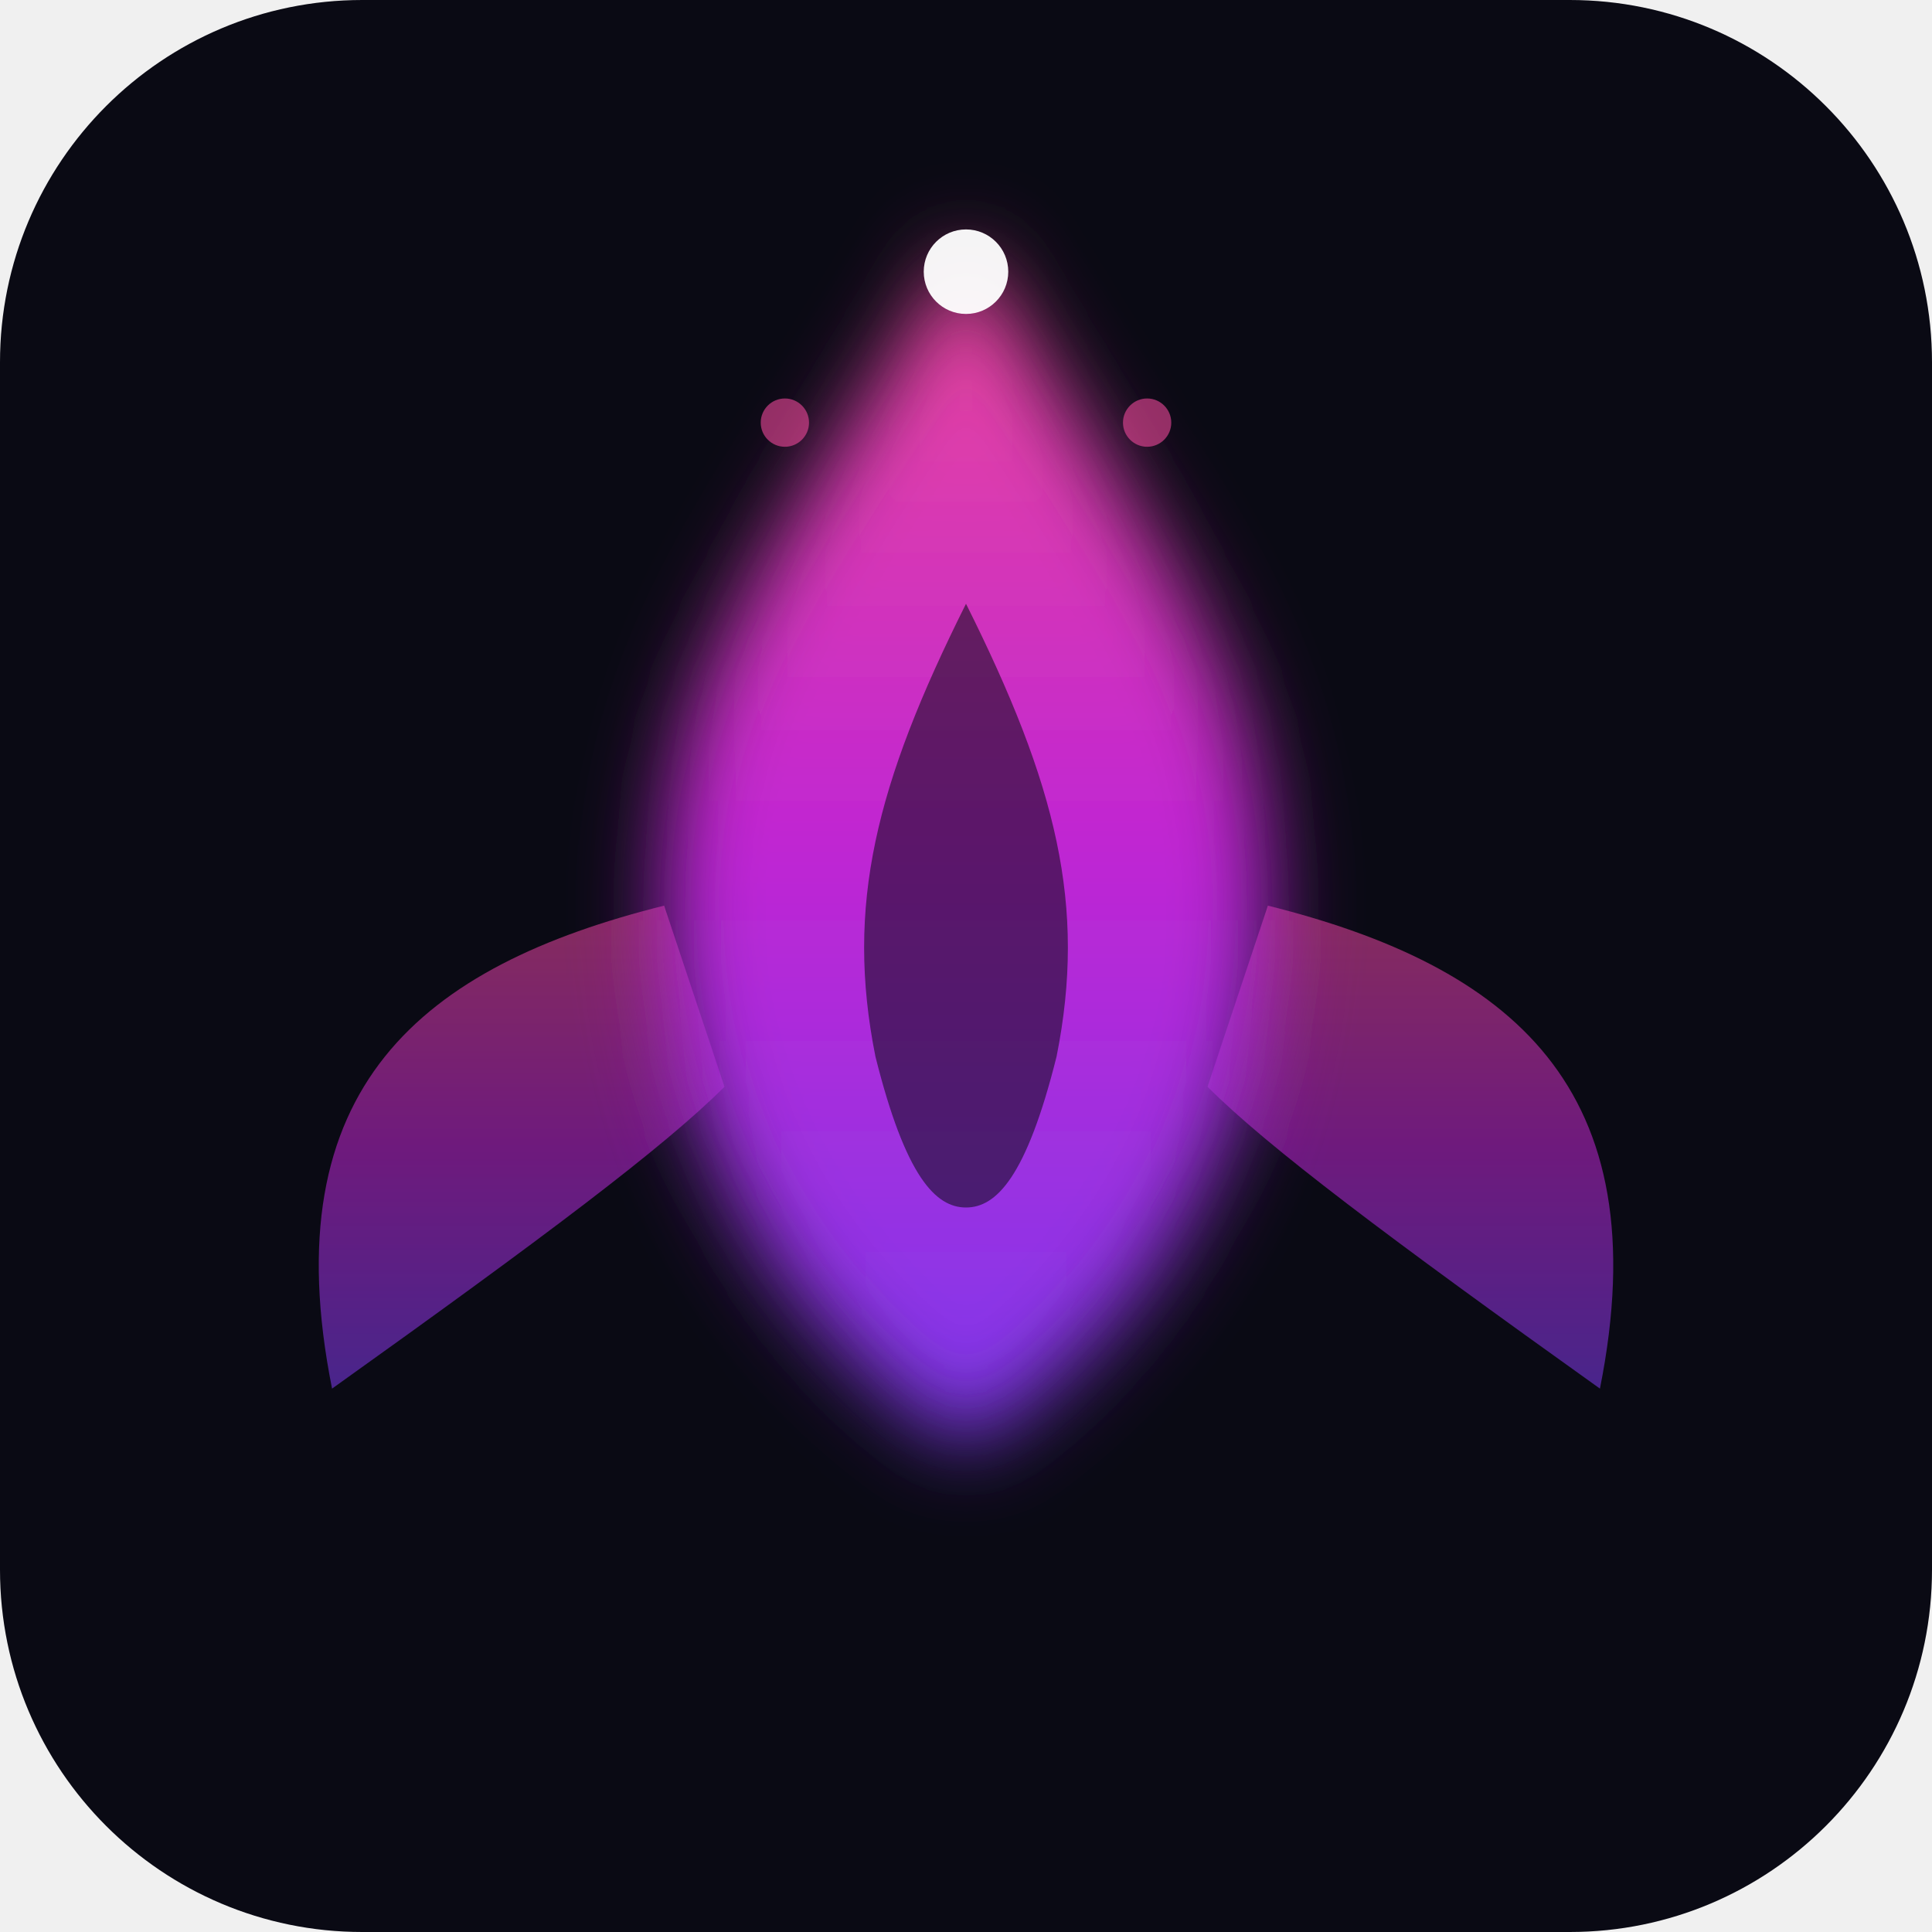
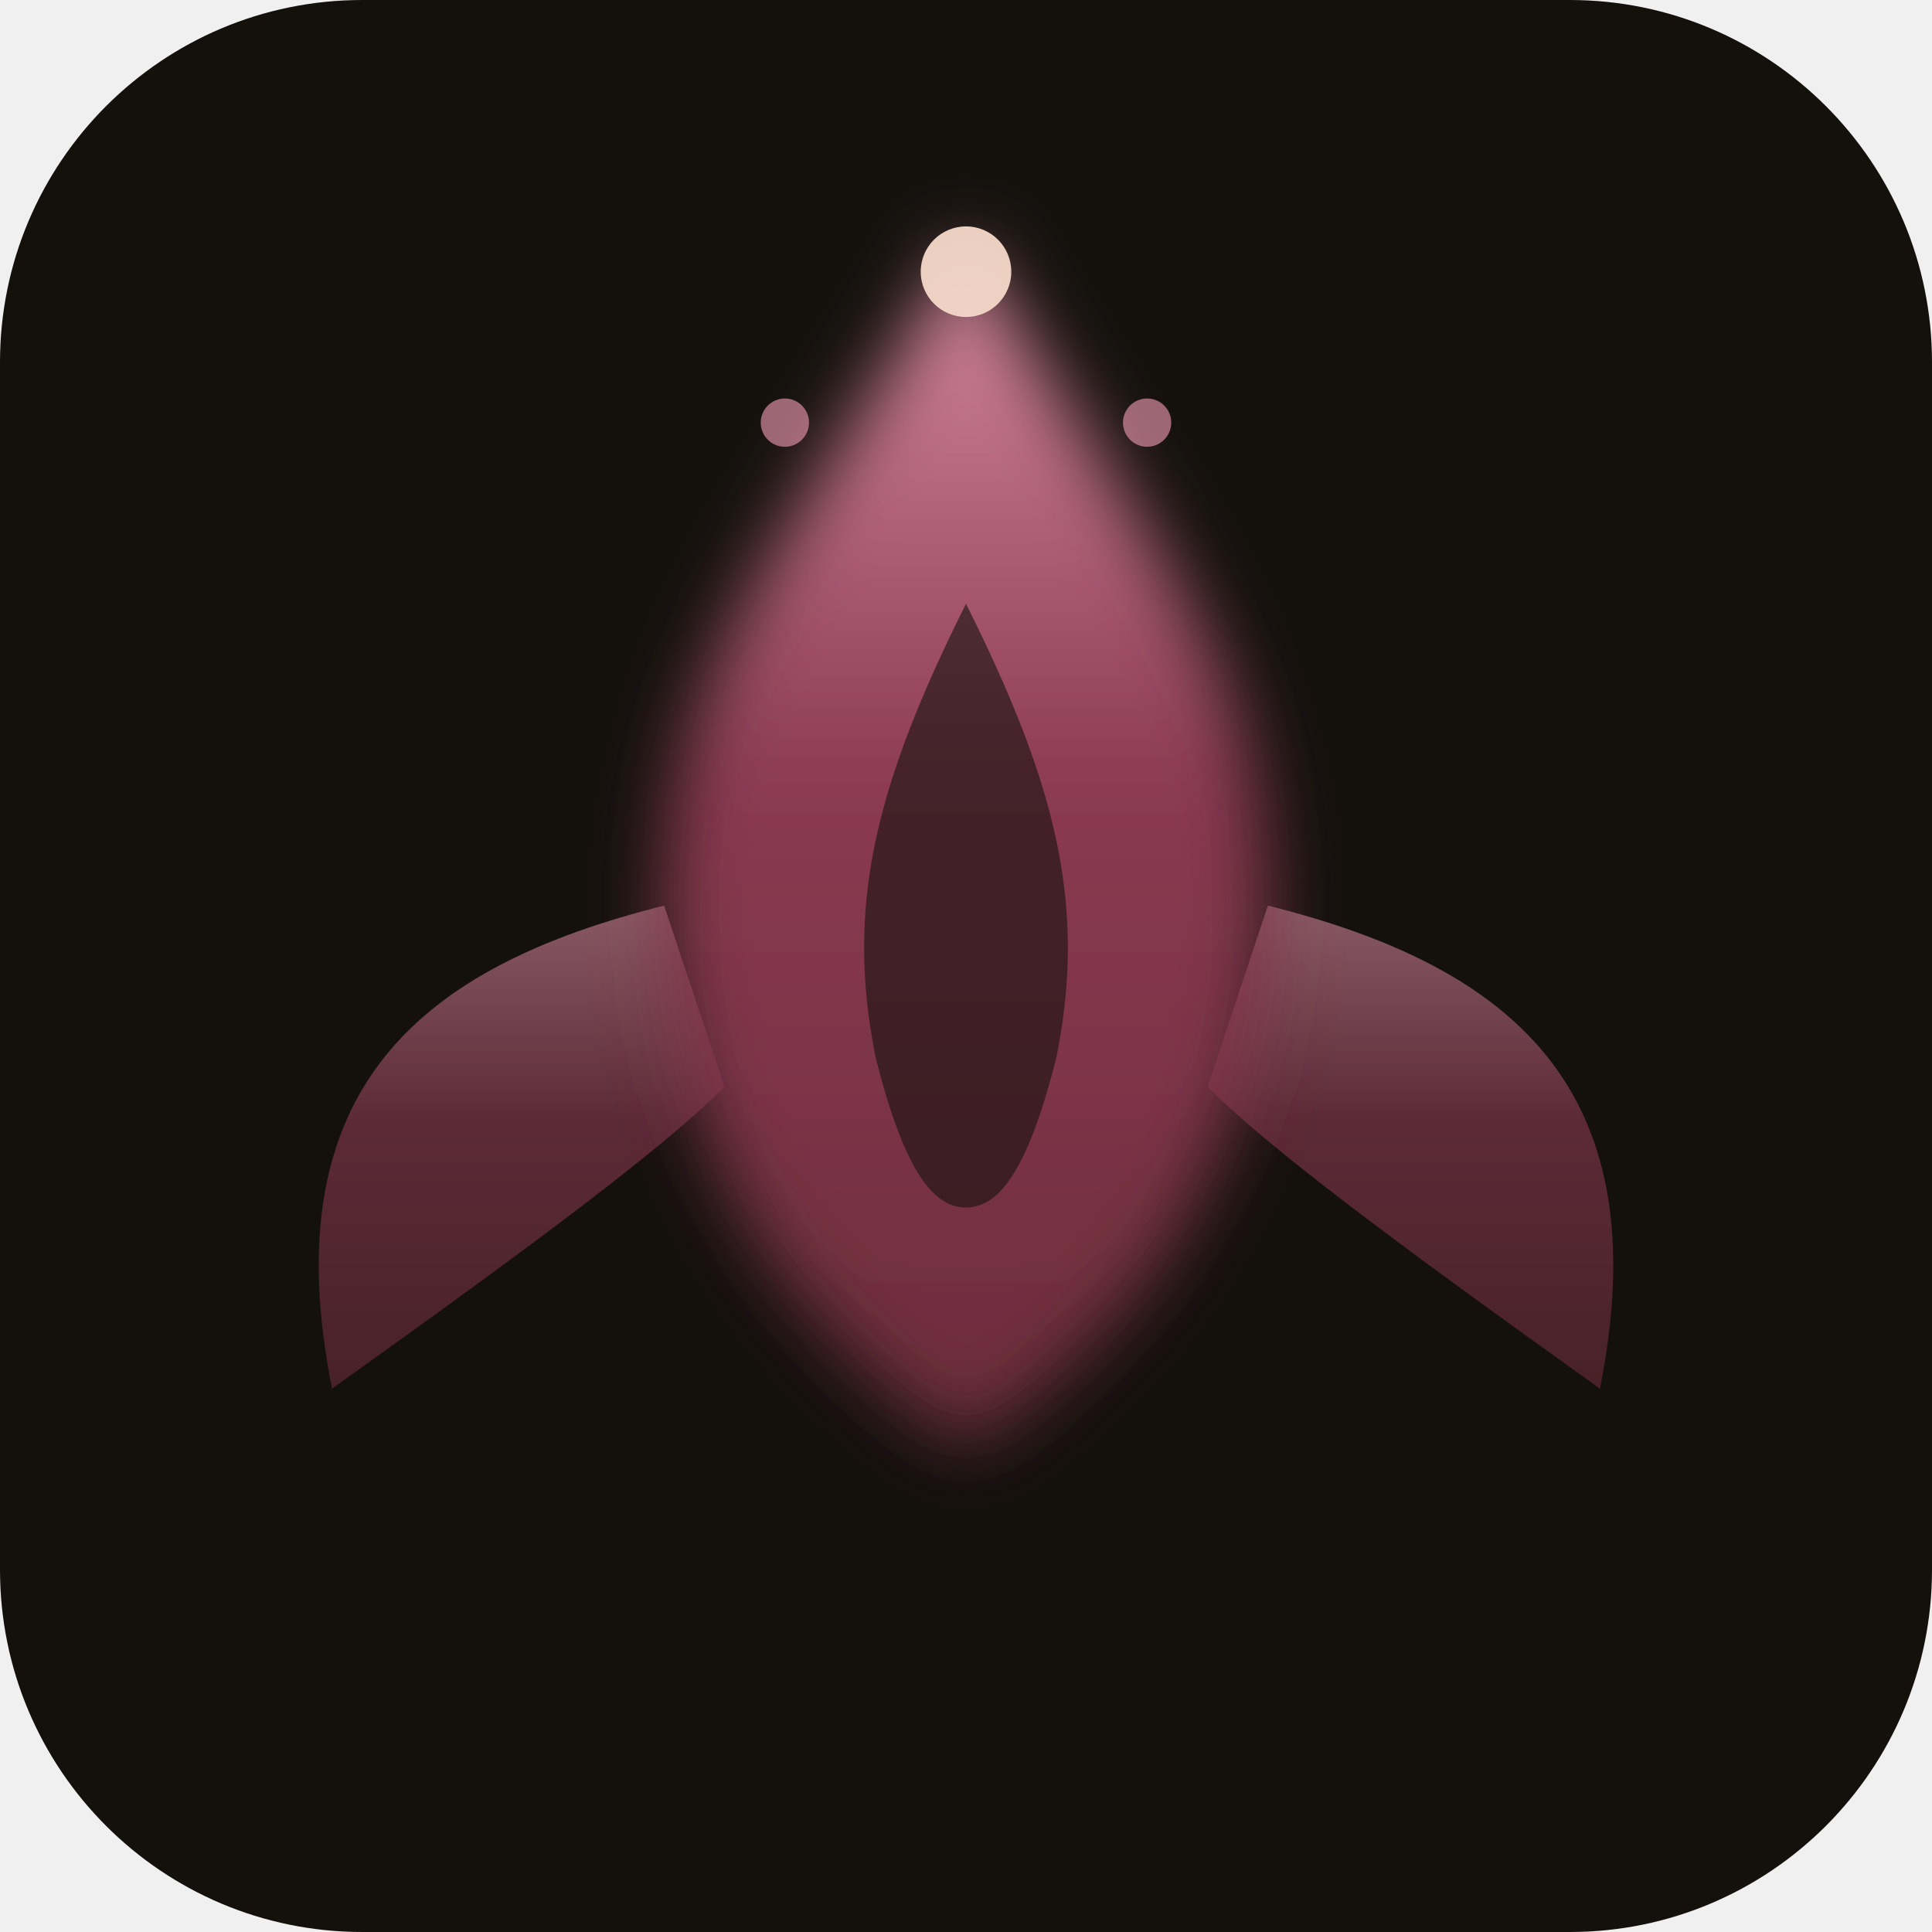
<svg xmlns="http://www.w3.org/2000/svg" width="64" height="64" viewBox="0 0 64 64">
  <defs>
    <linearGradient id="phx" x1="0.5" y1="1" x2="0.5" y2="0">
-       <stop offset="0" stop-color="#7c3aed" />
-       <stop offset="0.5" stop-color="#c026d3" />
-       <stop offset="1" stop-color="#ec4899" />
+       <stop offset="0" stop-color="#6b2c3a" />
+       <stop offset="0.55" stop-color="#8b3a52" />
+       <stop offset="1" stop-color="#d68aa0" />
    </linearGradient>
    <filter id="phxGlow" x="-30%" y="-30%" width="160%" height="160%">
-       <feGaussianBlur stdDeviation="1.4" />
+       <feGaussianBlur stdDeviation="1.2" />
    </filter>
  </defs>
-   <rect width="64" height="64" fill="#0a0a14" rx="12" />
-   <path d="M22 30 C 14 32, 9 36, 11 46 C 18 41, 22 38, 24 36 Z" fill="url(#phx)" opacity="0.55" />
-   <path d="M42 30 C 50 32, 55 36, 53 46 C 46 41, 42 38, 40 36 Z" fill="url(#phx)" opacity="0.55" />
+   <rect width="64" height="64" fill="#14110d" rx="12" />
+   <path d="M22 30 C 14 32, 9 36, 11 46 C 18 41, 22 38, 24 36 Z" fill="url(#phx)" opacity="0.6" />
+   <path d="M42 30 C 50 32, 55 36, 53 46 C 46 41, 42 38, 40 36 Z" fill="url(#phx)" opacity="0.6" />
  <path d="M32 8 C 26 18, 22 22, 22 30 C 22 38, 26 44, 32 48 C 38 44, 42 38, 42 30 C 42 22, 38 18, 32 8 Z" fill="url(#phx)" filter="url(#phxGlow)" />
-   <path d="M32 20 C 29 26, 28 30, 29 35 C 30 39, 31 40, 32 40 C 33 40, 34 39, 35 35 C 36 30, 35 26, 32 20 Z" fill="#0a0a14" opacity="0.55" />
-   <circle cx="32" cy="9" r="1.4" fill="#fff" opacity="0.95" />
-   <circle cx="26" cy="14" r="0.8" fill="#ec4899" opacity="0.6" />
-   <circle cx="38" cy="14" r="0.8" fill="#ec4899" opacity="0.6" />
+   <path d="M32 20 C 29 26, 28 30, 29 35 C 30 39, 31 40, 32 40 C 33 40, 34 39, 35 35 C 36 30, 35 26, 32 20 Z" fill="#14110d" opacity="0.6" />
+   <circle cx="32" cy="9" r="1.5" fill="#f4d8c8" opacity="0.95" />
+   <circle cx="26" cy="14" r="0.8" fill="#d68aa0" opacity="0.7" />
+   <circle cx="38" cy="14" r="0.8" fill="#d68aa0" opacity="0.7" />
</svg>
